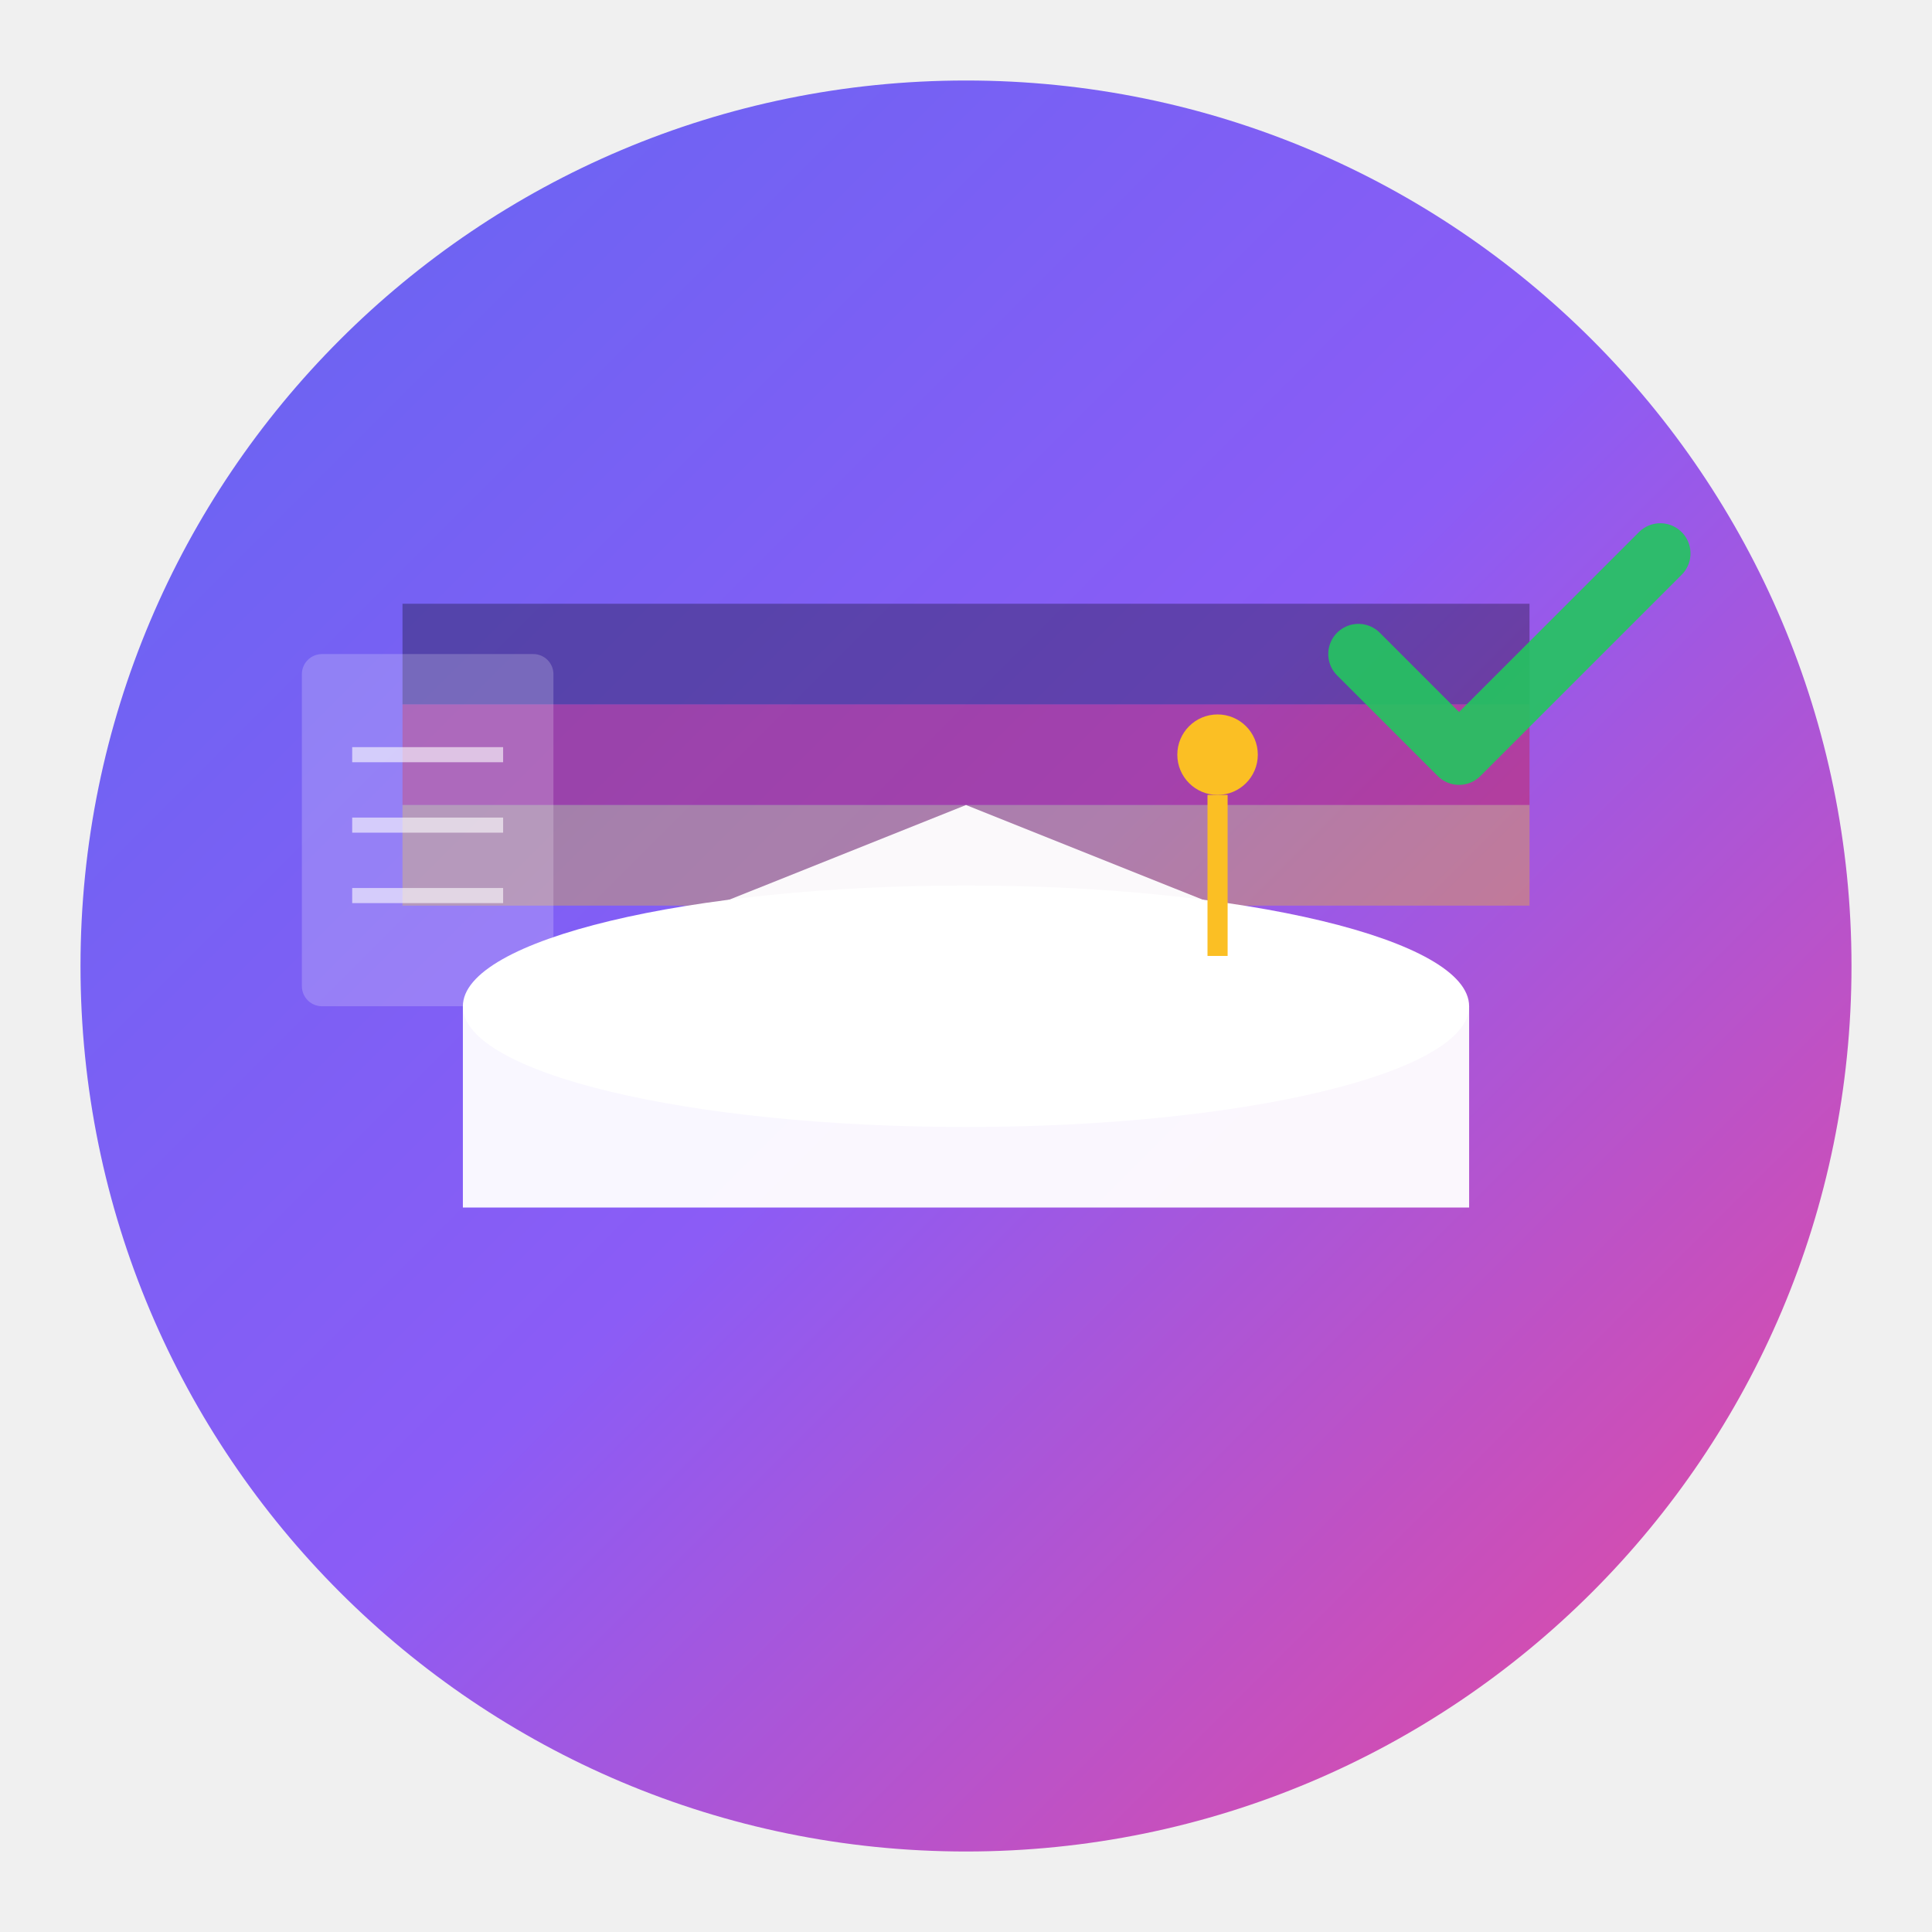
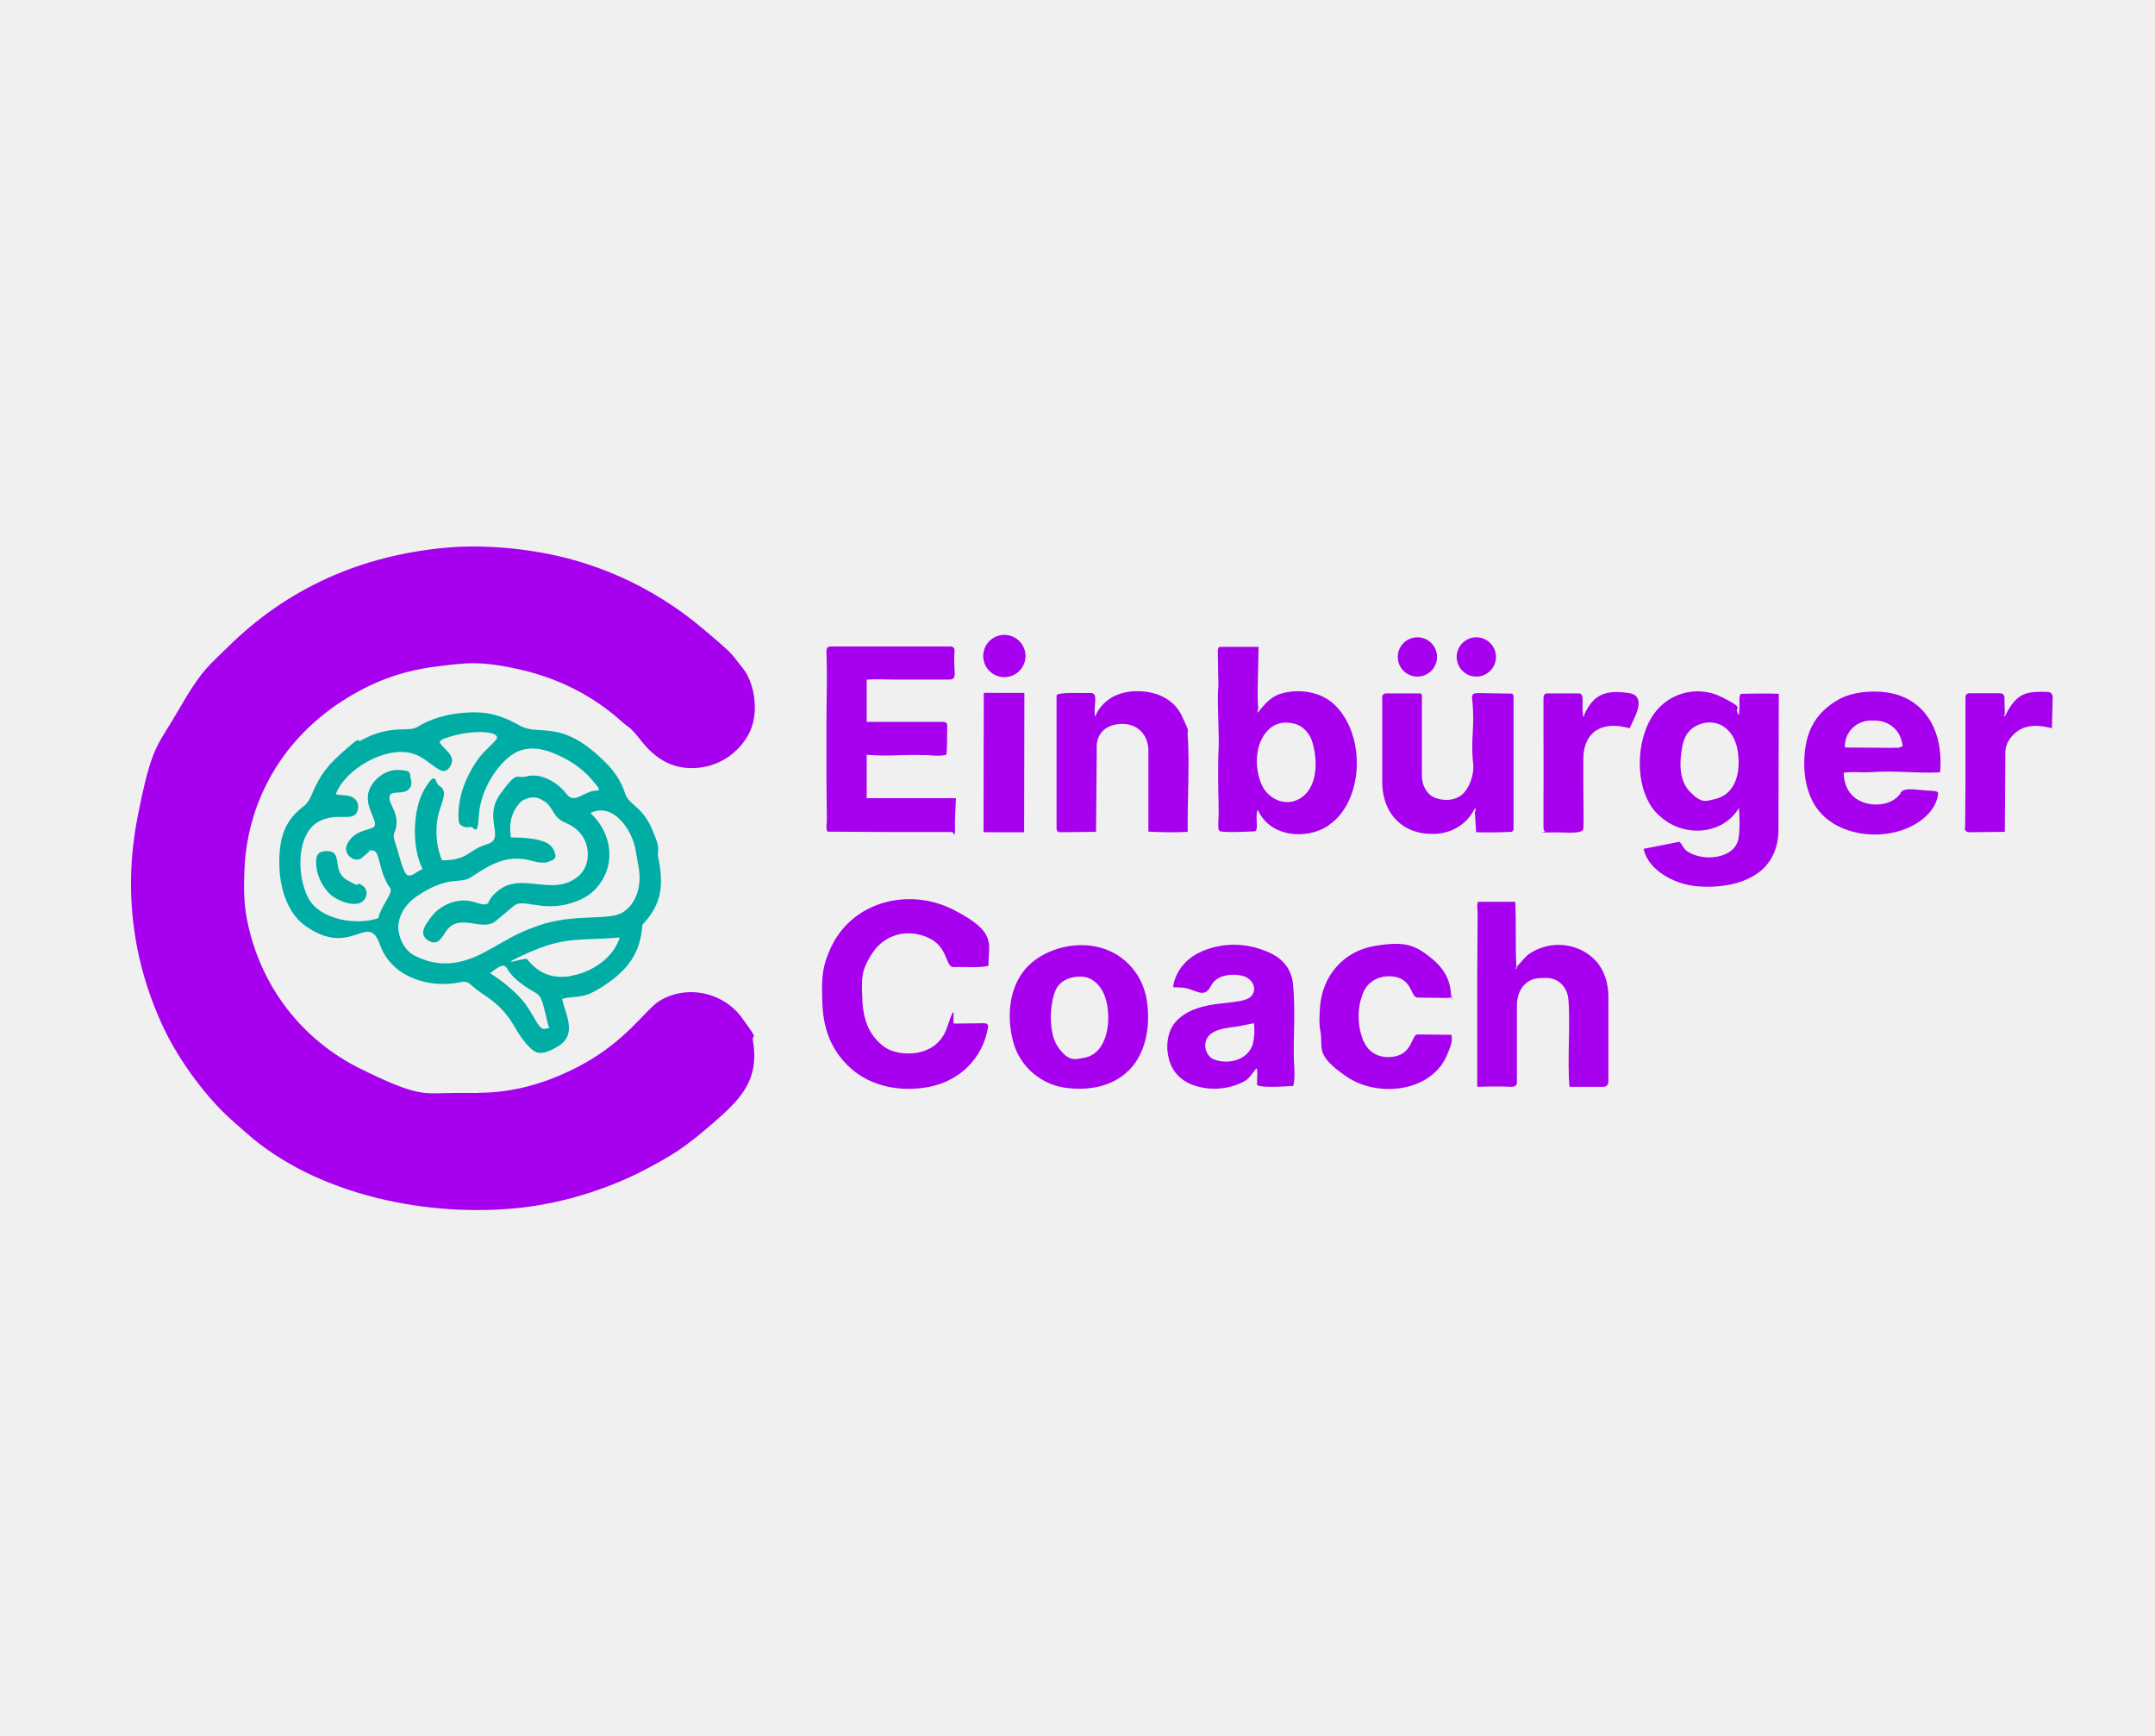
- <svg xmlns="http://www.w3.org/2000/svg" viewBox="0 0 192 192" fill="none">
-   <defs>
-     <linearGradient id="grad1" x1="0%" y1="0%" x2="100%" y2="100%">
-       <stop offset="0%" style="stop-color:#6366f1;stop-opacity:1" />
-       <stop offset="50%" style="stop-color:#8b5cf6;stop-opacity:1" />
-       <stop offset="100%" style="stop-color:#ec4899;stop-opacity:1" />
-     </linearGradient>
-   </defs>
-   <circle cx="96" cy="96" r="88" fill="url(#grad1)" />
-   <path d="M 40 60 L 152 60 L 152 70 L 40 70 Z" fill="#000000" opacity="0.3" />
-   <path d="M 40 70 L 152 70 L 152 80 L 40 80 Z" fill="#DD0000" opacity="0.3" />
-   <path d="M 40 80 L 152 80 L 152 90 L 40 90 Z" fill="#FFCE00" opacity="0.3" />
-   <g transform="translate(96, 110)">
-     <path d="M -50 -10 L 0 -30 L 50 -10 L 50 10 L -50 10 Z" fill="#ffffff" opacity="0.95" />
-     <ellipse cx="0" cy="-10" rx="50" ry="12" fill="#ffffff" />
-     <circle cx="25" cy="-35" r="4" fill="#fbbf24" />
-     <line x1="25" y1="-31" x2="25" y2="-15" stroke="#fbbf24" stroke-width="2" />
+ <svg xmlns="http://www.w3.org/2000/svg" id="Ebene_1" version="1.1" viewBox="0 0 1152 928">
+   <g>
+     <circle cx="536.9" cy="350.7" r="11.3" fill="#a700ee" />
+     <circle cx="757.7" cy="351.2" r="10.5" fill="#a700ee" />
+     <circle cx="789.2" cy="351.2" r="10.5" fill="#a700ee" />
  </g>
-   <path d="M 135 65 L 145 75 L 165 55" stroke="#22c55e" stroke-width="6" stroke-linecap="round" stroke-linejoin="round" fill="none" opacity="0.9" />
-   <g transform="translate(30, 65)">
-     <rect x="0" y="0" width="25" height="35" rx="2" fill="#ffffff" opacity="0.2" />
-     <line x1="5" y1="10" x2="20" y2="10" stroke="#ffffff" stroke-width="1.5" opacity="0.6" />
-     <line x1="5" y1="17" x2="20" y2="17" stroke="#ffffff" stroke-width="1.5" opacity="0.6" />
-     <line x1="5" y1="24" x2="20" y2="24" stroke="#ffffff" stroke-width="1.5" opacity="0.6" />
+   <g display="none">
+     <circle cx="530.9" cy="350.7" r="11.3" fill="#00ada5" />
+     <circle cx="751.7" cy="351.2" r="10.5" fill="#00ada5" />
+     <circle cx="783.2" cy="351.2" r="10.5" fill="#00ada5" />
  </g>
+   <g>
+     <path d="M1015.9,423.9c2.2-3.4,8.7-1.4,17.1-1.1.8,0,3.2.2,3.1,1.3-.4,4.2-2.5,8-5.2,10.9-14.7,15.7-47.2,14.9-59.8-3.1-5.6-7.9-7.3-19-6.4-28.9,1.1-13.5,7-23,18.8-29.4,9.1-4.9,24.4-5,33.3-1.3,16.3,6.7,21.9,23.7,20.3,40.6-14.1.6-23.2-1.1-37.1-.1-4.9.3-9.6-.4-14.4.3,0,4.2,1.3,8.4,4,11.5,5.9,7.1,20.9,7.8,26.5-.7ZM1017.1,398.7c-1.1-9-8-13.9-16.1-13.5-8.5-.4-15.1,6.2-14.8,14.4l24.8.2c2.1-.3,4.5.5,6.1-1.1Z" fill="#a700ee" />
+     <path d="M494.6,403.7c-11.9-.5-19.2.8-31.3-.2v23.2s47.7,0,47.7,0c-.2,6-.6,11.1-.5,16.6s-.7,1.5-1.5,1.5h-32.9s-33.8-.2-33.8-.2c-1-2.2-.2-4.4-.3-6.7l-.2-21v-31c0-9.5.3-18.5.2-28l-.2-10c0-1.4.7-2.3,2.2-2.3h17s26,0,26,0h21c1.5,0,2.4.8,2.3,2.3-1,11.6,2.3,15.4-3.3,15.4h-28c-5.4,0-10.4-.3-15.7,0v22.6c0,0,40.7,0,40.7,0,1.3,0,2.4.5,2.4,2-.2,3.2.1,15.4-.7,15.6-3.6.9-7.3.3-11.1.1Z" fill="#a700ee" />
+     <path d="M905.6,473.6c-10.4-1.2-24.4-8.1-27-19.8l19.2-3.8c1.5,1.4,2,3.4,3.5,4.6,8.2,6.4,26.4,4.9,28.1-6.7.8-5.3.5-10.5.2-16-7.9,13.3-25.8,15.5-38.1,7.6-3.1-2-6.2-4.7-8.3-7.7-8.8-12.4-8.7-34.1-.5-48,7.7-13,24-18,37.6-11.2s6.5,5.1,8.6,8.5c.2,1.2,1.3,1,.7,0,.7-2.6-.5-10.2,1.3-10.2,6.8-.1,13-.3,20,0l-.2,73c0,5.3-1.3,10.7-3.9,15.1-7.9,13.5-27.1,16.3-41.4,14.6ZM929,402c-.7-5.1-2.7-9.9-6.9-13.1-4.3-3.2-9.8-3.5-14.7-1.2s-7.1,6.1-8.1,11.4c-1.5,8.1-2,18,4.2,24.3s8.4,4.9,13.2,3.8c11.3-2.6,13.9-14.5,12.3-25.3Z" fill="#a700ee" />
+     <rect x="499.5" y="396.9" width="74.5" height="21.7" transform="translate(128 943.7) rotate(-89.9)" fill="#a700ee" />
+     <path d="M789.5,370.5l18.6.3c1.2,0,1,2.3,1,3.3v68.9c-.1.8-.5,1.7-1.2,1.7-6.3.3-12.3.4-18.8.2l-.6-9.7c-.6-1.2,1-2,0-3.2-3.9,7.9-11.2,13-20.3,13.7-17.5,1.3-29.2-10.1-29.3-27.6v-45c-.1-1.4.5-2.4,2.1-2.4h18.2c1.3.1.9,2.5.9,3.4v41c.1,5,2.8,9.9,7.3,11.5s9.9,1.5,13.8-1.5,7-10.5,6.3-16.9c-1.5-14.1,1.2-19.4-.6-35.2-.2-1.4.6-2.4,2.5-2.4Z" fill="#a700ee" />
+     <path d="M624.1,562.4c-.6-6.9,1-13.2,5.8-17.6,12.5-11.6,34.5-6.4,39.3-12.6,2.6-3.4.7-7.8-2.8-9.7s-15.2-3.1-19.1,4.6-8.7.9-16.2.8-2.6-.3-3.9-1c1.6-8.6,7.5-15,15.5-18.4,12-5.1,25.2-4.4,36.8,1.2,6.5,3.1,11,8.8,11.7,16.4,1.6,17-.3,31.2.7,44.9.2,3.3.1,6.3-.5,9.5-1.1,0-22.2,1.9-19.3-1.6-.4-2.6.5-4.9-.3-7.9-2.2,2.3-3.6,5.4-6.7,7.1-8.3,4.4-18.2,5.1-26.9,2.1-8-2.7-13.2-9-14-17.9ZM669.8,557.9c.8-3.8,1-7.4.5-10.9l-8.5,1.7c-4.7.9-17.1.8-17.5,9.9-.1,2.7,1.1,5.5,3.6,7.3,7.7,3.6,19.1,1.3,21.9-7.9Z" fill="#a700ee" />
+     <path d="M839,580.9c-1.3-13.2.7-36.5-.7-47.5-.8-6.1-5.5-10.6-11.6-10.6-2.6,0-5.6,0-8,1-5.2,2.3-7.7,7.6-7.8,13.2v41.9c0,1.5-1.6,2.1-2.9,2.1-6.2-.3-11.8-.2-18.3,0v-39.9c0,0,0-20,0-20l.2-33c0-2.1-.6-3.8.2-6h19.9c.6,13.1,0,21.9.6,34.9-1,1.1.6,1.5.2-.2,2.4-2.3,4.1-5.2,7-7.1,11.1-7.3,26.4-5.8,35.4,4.1,4.6,5.1,6.5,11.9,6.6,18.7v45.6c0,1.8-1,2.9-2.7,2.9h-18.1Z" fill="#a700ee" />
+     <path d="M586.3,399.5l-.4,45.2-18.9.2c-1.4,0-2.2-.6-2.2-2.1v-70.9c0-2.1,13.9-1.3,18.3-1.4s1.3,7,2.2,11.4c-.5,1.1.9,1.1.6,0,4.5-8.8,12.8-12.4,22.2-12.4,10,0,19.5,4.1,23.9,13.6s2.6,6.5,2.9,9.9c1.1,15.5-.2,35.5,0,51.7-7.2.4-13.6.2-21-.1v-43.6c-.2-8.2-5.7-14.1-14.1-14s-13.5,4.8-13.6,12.5Z" fill="#a700ee" />
+     <path d="M460.9,531c0,11.8,2.5,22.1,12.2,28.9,7.2,5,27.5,6.3,33.2-10.7s2.3-2,3.8-2l16-.2c1.2,0,2.4.6,2.1,2-2.7,16.6-15,28.8-31.4,32s-34.3-.4-45.9-13.8c-8.5-9.8-11.1-20.4-11.4-33.2s.4-17.3,3.8-25.5c11-26.6,42.3-34.4,66.3-22.2s18.6,18.4,18.8,30c-5.4,1.3-11.1.4-18.5.7-4.8.2-2.6-10.8-13.9-15.8s-23.1-1.5-29.5,8.1-5.7,13.9-5.7,21.6Z" fill="#a700ee" />
+     <path d="M710.2,441.3c-11.9,8-31.6,6.1-37.8-8.4-1.7,3,.6,10.3-1.4,11.5,0,0-14.6.9-18.8,0-1.3-.3-.9-4.1-.9-5.4.4-7.3-.1-13.9-.1-21v-10c0-4.5.4-8.6.3-13,0-5.8-.8-22.5-.3-26.8.3-2.5,0-4.8,0-7.3l-.2-13c0-.7.3-2.1,1.1-2.1h20.7s-.3,14.2-.3,14.2c-.1,6-.4,11.7,0,17.5.6,1.2-.6,2.2-.2,3.5,3.4-4.1,6.9-8.6,12.5-10.2,9.5-2.8,21.4-1.2,29,6.3,16.7,16.7,15,51.6-3.6,64.1ZM694.4,427.2c10.2-5.7,10-20.3,7.3-30-1.4-5.1-5.1-9-9.3-10.2-5.1-1.4-10-.8-13.8,2.6-8,7.3-8.2,20.8-4.1,30,3.3,7.4,12.4,11.7,19.8,7.6Z" fill="#a700ee" />
+     <path d="M1050.5,442.5l.2-25.5v-44c-.1-1.6.7-2.4,2.3-2.4h16.1c1.4,0,2.4.8,2.4,2.3l.2,9c-1.2,1,0,1.4.4.3,6.3-12.2,11.3-12.6,22.7-12.3,1.6,0,2.6,1.5,2.5,3l-.4,16.4c-5.4-1.3-9.7-1.9-14.5-.4s-10.4,6.9-10.4,13.2l-.3,42.6-18.9.2c-1.1,0-2.5-.4-2.5-2.3Z" fill="#a700ee" />
+     <path d="M603.3,572.3c-8.9,8.9-22.3,11-34.5,9.1s-23.2-10.9-26.9-23.5-2.9-27.6,4.8-38.1,23.2-16.2,37.3-14.1c15.4,2.3,26.8,14,29.1,29.4,1.9,13-.2,27.7-9.8,37.3ZM590.8,533.1c-1.5-4.3-4.2-8.2-8.5-10.1s-13.6-1.1-17.3,5-5.1,23.6.5,31.6,8.8,6.9,14.4,5.8c12.8-2.5,14.5-21.7,10.9-32.3Z" fill="#a700ee" />
+     <path d="M729,556.6c2.5,6.1,8.1,8.8,14,8.5,12.8-.7,11-12.2,15-12.1l17.9.2c.8,3.6-.7,6.7-2,9.9-7.8,20.6-37.1,24.2-54.3,12.3s-12-15-13.8-24.3c-.8-4.3-.4-7.9-.2-12.1.9-16.9,12.4-30.5,29.2-33.3s21.8-.4,30.8,6.9c5.7,4.6,9.4,10.5,10,18.1s.7,1.5.4,1.9c-.3.6-1,.9-2,.9l-16.1-.2c-4.3,0-2.4-11.1-15-11.4-5.9-.1-11.4,2.6-14,8.4-3.5,8.1-3.5,17.8,0,26.4Z" fill="#a700ee" />
+     <path d="M846.4,443.1c-.5,3.2-10.9,1.6-18.4,1.9s-1.6-.2-2-.4c-.7-.4-.9-1.4-.9-2.6v-17.9c.1,0,0-32.9,0-32.9v-18.1c0-1.3.5-2.4,1.9-2.4h17.1c3.3,0,1.1,7,2.2,11.5-.4,1.1.9,1.2.6-.2,5.3-11.7,12.5-13.1,23.8-11.5s.9,16.4.6,18.8c-5.1-1.2-9.4-1.9-14-.6-8,2.2-11,9.6-10.9,17.5v13.8c0,3.2.3,21.4,0,23.2Z" fill="#a700ee" />
+   </g>
+   <g display="none">
+     <path d="M1009.9,423.9c2.2-3.4,8.7-1.4,17.1-1.1.8,0,3.2.2,3.1,1.3-.4,4.2-2.5,8-5.2,10.9-14.7,15.7-47.2,14.9-59.8-3.1-5.6-7.9-7.3-19-6.4-28.9,1.1-13.5,7-23,18.8-29.4,9.1-4.9,24.4-5,33.3-1.3,16.3,6.7,21.9,23.7,20.3,40.6-14.1.6-23.2-1.1-37.1-.1-4.9.3-9.6-.4-14.4.3,0,4.2,1.3,8.4,4,11.5,5.9,7.1,20.9,7.8,26.5-.7ZM1011.1,398.7c-1.1-9-8-13.9-16.1-13.5-8.5-.4-15.1,6.2-14.8,14.4l24.8.2c2.1-.3,4.5.5,6.1-1.1Z" fill="#00ada5" />
+     <path d="M488.6,403.7c-11.9-.5-19.2.8-31.3-.2v23.2s47.7,0,47.7,0c-.2,6-.6,11.1-.5,16.6s-.7,1.5-1.5,1.5h-32.9s-33.8-.2-33.8-.2c-1-2.2-.2-4.4-.3-6.7l-.2-21v-31c0-9.5.3-18.5.2-28l-.2-10c0-1.4.7-2.3,2.2-2.3h17s26,0,26,0h21c1.5,0,2.4.8,2.3,2.3-1,11.6,2.3,15.4-3.3,15.4h-28c-5.4,0-10.4-.3-15.7,0v22.6c0,0,40.7,0,40.7,0,1.3,0,2.4.5,2.4,2-.2,3.2.1,15.4-.7,15.6-3.6.9-7.3.3-11.1.1Z" fill="#00ada5" />
+     <path d="M899.6,473.6c-10.4-1.2-24.4-8.1-27-19.8l19.2-3.8c1.5,1.4,2,3.4,3.5,4.6,8.2,6.4,26.4,4.9,28.1-6.7.8-5.3.5-10.5.2-16-7.9,13.3-25.8,15.5-38.1,7.6-3.1-2-6.2-4.7-8.3-7.7-8.8-12.4-8.7-34.1-.5-48,7.7-13,24-18,37.6-11.2s6.5,5.1,8.6,8.5c.2,1.2,1.3,1,.7,0,.7-2.6-.5-10.2,1.3-10.2,6.8-.1,13-.3,20,0l-.2,73c0,5.3-1.3,10.7-3.9,15.1-7.9,13.5-27.1,16.3-41.4,14.6ZM923,402c-.7-5.1-2.7-9.9-6.9-13.1-4.3-3.2-9.8-3.5-14.7-1.2s-7.1,6.1-8.1,11.4c-1.5,8.1-2,18,4.2,24.3s8.4,4.9,13.2,3.8c11.3-2.6,13.9-14.5,12.3-25.3Z" fill="#00ada5" />
+     <rect x="493.5" y="396.9" width="74.5" height="21.7" transform="translate(122 937.7) rotate(-89.9)" fill="#00ada5" />
+     <path d="M783.5,370.5l18.6.3c1.2,0,1,2.3,1,3.3v68.9c-.1.8-.5,1.7-1.2,1.7-6.3.3-12.3.4-18.8.2l-.6-9.7c-.6-1.2,1-2,0-3.2-3.9,7.9-11.2,13-20.3,13.7-17.5,1.3-29.2-10.1-29.3-27.6v-45c-.1-1.4.5-2.4,2.1-2.4h18.2c1.3.1.9,2.5.9,3.4v41c.1,5,2.8,9.9,7.3,11.5s9.9,1.5,13.8-1.5,7-10.5,6.3-16.9c-1.5-14.1,1.2-19.4-.6-35.2-.2-1.4.6-2.4,2.5-2.4Z" fill="#00ada5" />
+     <path d="M618.1,562.4c-.6-6.9,1-13.2,5.8-17.6,12.5-11.6,34.5-6.4,39.3-12.6,2.6-3.4.7-7.8-2.8-9.7s-15.2-3.1-19.1,4.6-8.7.9-16.2.8-2.6-.3-3.9-1c1.6-8.6,7.5-15,15.5-18.4,12-5.1,25.2-4.4,36.8,1.2,6.5,3.1,11,8.8,11.7,16.4,1.6,17-.3,31.2.7,44.9.2,3.3.1,6.3-.5,9.5-1.1,0-22.2,1.9-19.3-1.6-.4-2.6.5-4.9-.3-7.9-2.2,2.3-3.6,5.4-6.7,7.1-8.3,4.4-18.2,5.1-26.9,2.1-8-2.7-13.2-9-14-17.9ZM663.8,557.9c.8-3.8,1-7.4.5-10.9l-8.5,1.7c-4.7.9-17.1.8-17.5,9.9-.1,2.7,1.1,5.5,3.6,7.3,7.7,3.6,19.1,1.3,21.9-7.9Z" fill="#00ada5" />
+     <path d="M833,580.9c-1.3-13.2.7-36.5-.7-47.5-.8-6.1-5.5-10.6-11.6-10.6-2.6,0-5.6,0-8,1-5.2,2.3-7.7,7.6-7.8,13.2v41.9c0,1.5-1.6,2.1-2.9,2.1-6.2-.3-11.8-.2-18.3,0v-39.9c0,0,0-20,0-20l.2-33c0-2.1-.6-3.8.2-6h19.9c.6,13.1,0,21.9.6,34.9-1,1.1.6,1.5.2-.2,2.4-2.3,4.1-5.2,7-7.1,11.1-7.3,26.4-5.8,35.4,4.1,4.6,5.1,6.5,11.9,6.6,18.7v45.6c0,1.8-1,2.9-2.7,2.9h-18.1Z" fill="#00ada5" />
+     <path d="M580.3,399.5l-.4,45.2-18.9.2c-1.4,0-2.2-.6-2.2-2.1v-70.9c0-2.1,13.9-1.3,18.3-1.4s1.3,7,2.2,11.4c-.5,1.1.9,1.1.6,0,4.5-8.8,12.8-12.4,22.2-12.4,10,0,19.5,4.1,23.9,13.6s2.6,6.5,2.9,9.9c1.1,15.5-.2,35.5,0,51.7-7.2.4-13.6.2-21-.1v-43.6c-.2-8.2-5.7-14.1-14.1-14s-13.5,4.8-13.6,12.5Z" fill="#00ada5" />
+     <path d="M454.9,531c0,11.8,2.5,22.1,12.2,28.9,7.2,5,27.5,6.3,33.2-10.7s2.3-2,3.8-2l16-.2c1.2,0,2.4.6,2.1,2-2.7,16.6-15,28.8-31.4,32s-34.3-.4-45.9-13.8c-8.5-9.8-11.1-20.4-11.4-33.2s.4-17.3,3.8-25.5c11-26.6,42.3-34.4,66.3-22.2s18.6,18.4,18.8,30c-5.4,1.3-11.1.4-18.5.7-4.8.2-2.6-10.8-13.9-15.8s-23.1-1.5-29.5,8.1-5.7,13.9-5.7,21.6Z" fill="#00ada5" />
+     <path d="M704.2,441.3c-11.9,8-31.6,6.1-37.8-8.4-1.7,3,.6,10.3-1.4,11.5,0,0-14.6.9-18.8,0-1.3-.3-.9-4.1-.9-5.4.4-7.3-.1-13.9-.1-21v-10c0-4.5.4-8.6.3-13,0-5.8-.8-22.5-.3-26.8.3-2.5,0-4.8,0-7.3l-.2-13c0-.7.3-2.1,1.1-2.1h20.7s-.3,14.2-.3,14.2c-.1,6-.4,11.7,0,17.5.6,1.2-.6,2.2-.2,3.5,3.4-4.1,6.9-8.6,12.5-10.2,9.5-2.8,21.4-1.2,29,6.3,16.7,16.7,15,51.6-3.6,64.1ZM688.4,427.2c10.2-5.7,10-20.3,7.3-30-1.4-5.1-5.1-9-9.3-10.2-5.1-1.4-10-.8-13.8,2.6-8,7.3-8.2,20.8-4.1,30,3.3,7.4,12.4,11.7,19.8,7.6Z" fill="#00ada5" />
+     <path d="M1044.5,442.5l.2-25.5v-44c-.1-1.6.7-2.4,2.3-2.4h16.1c1.4,0,2.4.8,2.4,2.3l.2,9c-1.2,1,0,1.4.4.3,6.3-12.2,11.3-12.6,22.7-12.3,1.6,0,2.6,1.5,2.5,3l-.4,16.4c-5.4-1.3-9.7-1.9-14.5-.4s-10.4,6.9-10.4,13.2l-.3,42.6-18.9.2c-1.1,0-2.5-.4-2.5-2.3Z" fill="#00ada5" />
+     <path d="M597.3,572.3c-8.9,8.9-22.3,11-34.5,9.1s-23.2-10.9-26.9-23.5-2.9-27.6,4.8-38.1,23.2-16.2,37.3-14.1c15.4,2.3,26.8,14,29.1,29.4,1.9,13-.2,27.7-9.8,37.3ZM584.8,533.1c-1.5-4.3-4.2-8.2-8.5-10.1s-13.6-1.1-17.3,5-5.1,23.6.5,31.6,8.8,6.9,14.4,5.8c12.8-2.5,14.5-21.7,10.9-32.3Z" fill="#00ada5" />
+     <path d="M723,556.6c2.5,6.1,8.1,8.8,14,8.5,12.8-.7,11-12.2,15-12.1l17.9.2c.8,3.6-.7,6.7-2,9.9-7.8,20.6-37.1,24.2-54.3,12.3s-12-15-13.8-24.3c-.8-4.3-.4-7.9-.2-12.1.9-16.9,12.4-30.5,29.2-33.3s21.8-.4,30.8,6.9c5.7,4.6,9.4,10.5,10,18.1s.7,1.5.4,1.9c-.3.6-1,.9-2,.9l-16.1-.2c-4.3,0-2.4-11.1-15-11.4-5.9-.1-11.4,2.6-14,8.4-3.5,8.1-3.5,17.8,0,26.4Z" fill="#00ada5" />
+     <path d="M840.4,443.1c-.5,3.2-10.9,1.6-18.4,1.9s-1.6-.2-2-.4c-.7-.4-.9-1.4-.9-2.6v-17.9c.1,0,0-32.9,0-32.9v-18.1c0-1.3.5-2.4,1.9-2.4h17.1c3.3,0,1.1,7,2.2,11.5-.4,1.1.9,1.2.6-.2,5.3-11.7,12.5-13.1,23.8-11.5s.9,16.4.6,18.8c-5.1-1.2-9.4-1.9-14-.6-8,2.2-11,9.6-10.9,17.5v13.8c0,3.2.3,21.4,0,23.2Z" fill="#00ada5" />
+   </g>
+   <g display="none">
+     <path d="M286.8,557.2c-5.7-5.9-6.6-14-18.8-23.1-3.1-2.3-6.4-4.2-9.3-6.8s-3.7-2.8-6.7-2.2c-17.2,3.6-37-3.2-42.9-20.1s-14,4.2-35-7c-3.9-2.1-7.4-4.6-10.1-8-7.4-9.3-9.4-22.6-8.5-34.4s5-18.5,12.7-24.5c2-1.5,3.2-3.5,4.2-5.8,5-11.9,9-16.4,18.4-24.7s5.4-3.3,8.2-4.8c16.1-8.8,25.1-4.2,30-7.1,7.5-4.6,15.5-6.8,24.2-7.6,12.1-1.1,20,.8,30.7,6.8s21.7-4.3,45.6,19.5c4.8,4.8,8.5,10,10.6,16.6s9.1,6.7,14.5,19.3,2.3,10,3.3,15.1c2.8,14.4,2.3,24.5-8.5,36-1,15.1-7.8,24-20,32.2s-14.3,5.2-22.9,7.4c1.7,8.3,8.5,19-2.4,25.5s-12.9,2.5-17.5-2.3ZM216.9,444.8c-.9,2.5-.1,4.4.7,6.7,1.3,3.5,3.7,15.2,6.2,16.3s5-2.1,8.1-3.2c-5.8-11.3-5.5-31.7,1-42.7s5.6-3.2,7.8-1.9c4.9,2.9,1.9,7.5-.1,14.4s-1.9,17.2,1.7,25.5c14.1.1,13.9-5.6,24.1-8.6s-2.4-13.7,7-26.8,8.3-8,13.8-9.4c8.1-2.2,16.9,3.2,21.6,9.3s9.3-2.2,17.2-1.8c.4-1.7-1-2.5-1.8-3.6-5.3-6.9-11.9-11.7-19.8-15.3-8.7-4-18-5.7-26.1.8s-15.5,18.9-16.3,31.4-2.3,5.7-4.7,6.2-5.9-.4-6.1-3.1c-.8-9.7,2.1-19.4,6.9-27.8s8.1-10.3,12.8-15.4-13.1-6.4-27.8-.8c-.9.3-2.3,1.4-2,2.1,2.4,3.6,8.6,6.8,5.9,12-4.4,8.5-10.4-3.2-20.2-6.2-14.7-4.5-36.5,8.5-41.3,21.7,2.8.7,5.4.3,8,1.2s4.5,3.3,3.9,6.5c-1.4,8-10,1.7-20.1,6.4-12.8,5.9-13,28.6-6.6,41.2,6.1,11.9,26.2,15,37.6,10.9,1-6.1,8.2-13.5,6.3-16-6.2-8.3-5.3-19.7-9.1-20.1s-1.5,0-2.2.6l-3.9,3.3c-2,1.7-4.8.9-6.5-.7s-2.5-4-1.4-6.4c4.1-8.9,14.1-7.2,14.9-10.3s-4.6-9.2-3.7-16.2,8.6-13.7,16.3-13.4,5.7,1.7,6.6,4.8,0,5.3-2.7,6.6-7.4-.1-8.4,2.1c-2,4.5,6.3,9.4,2.5,19.8ZM321.7,434.7c12.3,11.5,13.9,29.7,1.6,41.6-4,3.8-9.4,5.9-14.6,7.2-13.9,3.3-23.2-3.1-27.8.6l-9.8,8.2c-7,5.9-18.4-3.8-25.6,4.2-1.7,1.9-2.7,4.6-4.8,6.3s-4.2,1-5.9-.1-3-2.8-2.5-5.2,2.3-4.7,3.9-6.9c5.1-7.1,14.9-11.1,23.5-8.3s6.7.1,8.9-2.5c13.8-17,31.5,1.2,46.6-11.4,6.6-5.5,6.6-17,.6-23.4s-9.7-4-13.6-10.3-4.2-5.7-7.3-7.5-8.5-.9-11.4,2.4c-4.5,5.4-5.4,11.1-4.4,18.1,5.7,0,19.2.2,22.4,5.8s.3,6.1-2,7.1-6.1.5-8.8-.3c-13.4-3.9-22.3,1.7-33,8.7-5.9,3.9-11.7-1.5-29,10.2-4.8,3.3-8.6,8.1-9.6,14.1s2.3,14.4,8.6,17.6c12.9,6.6,24.8,4.8,37.2-1.8s15.2-9.4,28.7-14.2c19.1-6.8,37.7-2.5,45.2-7.1s10.2-14.4,8.7-23.5l-1.8-10.3c-1.7-9.8-11.7-25.6-24.2-19.3ZM311,521.7c11.2-1.8,22.8-9.4,26.3-20.5-21.1,1.8-29-.8-49,8.2s-1.5,2.2-.6,3.3c6.1,7.6,13.4,10.7,23.4,9.1ZM285.6,526.5c-3.4-2.5-6.4-5-8.5-8.7s-5.7.2-9.1,2.4c6.2,4.1,11.9,8.5,16.8,14,6.6,7.4,8.7,16.6,12.6,15.8s1.9-.6,1.6-2c-4.6-20.4-3.7-14.3-13.4-21.5Z" fill="#a700ee" />
+     <path d="M198.7,472.8c3,1.3,3.7,4.1,3,6.2-2.4,8.1-15.5,2.8-19.5-1.2s-6.9-9.8-7.2-15.8,2-7.1,6.1-7c8.5.2,2,10.5,10.3,15.4s4.8,1.1,7.4,2.3Z" fill="#a700ee" />
+   </g>
+   <g>
+     <path d="M280.8,557.2c-5.7-5.9-6.6-14-18.8-23.1-3.1-2.3-6.4-4.2-9.3-6.8s-3.7-2.8-6.7-2.2c-17.2,3.6-37-3.2-42.9-20.1s-14,4.2-35-7c-3.9-2.1-7.4-4.6-10.1-8-7.4-9.3-9.4-22.6-8.5-34.4s5-18.5,12.7-24.5c2-1.5,3.2-3.5,4.2-5.8,5-11.9,9-16.4,18.4-24.7s5.4-3.3,8.2-4.8c16.1-8.8,25.1-4.2,30-7.1,7.5-4.6,15.5-6.8,24.2-7.6,12.1-1.1,20,.8,30.7,6.8s21.7-4.3,45.6,19.5c4.8,4.8,8.5,10,10.6,16.6s9.1,6.7,14.5,19.3,2.3,10,3.3,15.1c2.8,14.4,2.3,24.5-8.5,36-1,15.1-7.8,24-20,32.2s-14.3,5.2-22.9,7.4c1.7,8.3,8.5,19-2.4,25.5s-12.9,2.5-17.5-2.3ZM210.9,444.8c-.9,2.5-.1,4.4.7,6.7,1.3,3.5,3.7,15.2,6.2,16.3s5-2.1,8.1-3.2c-5.8-11.3-5.5-31.7,1-42.7s5.6-3.2,7.8-1.9c4.9,2.9,1.9,7.5-.1,14.4s-1.9,17.2,1.7,25.5c14.1.1,13.9-5.6,24.1-8.6s-2.4-13.7,7-26.8,8.3-8,13.8-9.4c8.1-2.2,16.9,3.2,21.6,9.3s9.3-2.2,17.2-1.8c.4-1.7-1-2.5-1.8-3.6-5.3-6.9-11.9-11.7-19.8-15.3-8.7-4-18-5.7-26.1.8s-15.5,18.9-16.3,31.4-2.3,5.7-4.7,6.2-5.9-.4-6.1-3.1c-.8-9.7,2.1-19.4,6.9-27.8s8.1-10.3,12.8-15.4-13.1-6.4-27.8-.8c-.9.3-2.3,1.4-2,2.1,2.4,3.6,8.6,6.8,5.9,12-4.4,8.5-10.4-3.2-20.2-6.2-14.7-4.5-36.5,8.5-41.3,21.7,2.8.7,5.4.3,8,1.2s4.5,3.3,3.9,6.5c-1.4,8-10,1.7-20.1,6.4-12.8,5.9-13,28.6-6.6,41.2,6.1,11.9,26.2,15,37.6,10.9,1-6.1,8.2-13.5,6.3-16-6.2-8.3-5.3-19.7-9.1-20.1s-1.5,0-2.2.6l-3.9,3.3c-2,1.7-4.8.9-6.5-.7s-2.5-4-1.4-6.4c4.1-8.9,14.1-7.2,14.9-10.3s-4.6-9.2-3.7-16.2,8.6-13.7,16.3-13.4,5.7,1.7,6.6,4.8,0,5.3-2.7,6.6-7.4-.1-8.4,2.1c-2,4.5,6.3,9.4,2.5,19.8ZM315.7,434.7c12.3,11.5,13.9,29.7,1.6,41.6-4,3.8-9.4,5.9-14.6,7.2-13.9,3.3-23.2-3.1-27.8.6l-9.8,8.2c-7,5.9-18.4-3.8-25.6,4.2-1.7,1.9-2.7,4.6-4.8,6.3s-4.2,1-5.9-.1-3-2.8-2.5-5.2,2.3-4.7,3.9-6.9c5.1-7.1,14.9-11.1,23.5-8.3s6.7.1,8.9-2.5c13.8-17,31.5,1.2,46.6-11.4,6.6-5.5,6.6-17,.6-23.4s-9.7-4-13.6-10.3-4.2-5.7-7.3-7.5-8.5-.9-11.4,2.4c-4.5,5.4-5.4,11.1-4.4,18.1,5.7,0,19.2.2,22.4,5.8s.3,6.1-2,7.1-6.1.5-8.8-.3c-13.4-3.9-22.3,1.7-33,8.7-5.9,3.9-11.7-1.5-29,10.2-4.8,3.3-8.6,8.1-9.6,14.1s2.3,14.4,8.6,17.6c12.9,6.6,24.8,4.8,37.2-1.8s15.2-9.4,28.7-14.2c19.1-6.8,37.7-2.5,45.2-7.1s10.2-14.4,8.7-23.5l-1.8-10.3c-1.7-9.8-11.7-25.6-24.2-19.3ZM305,521.7c11.2-1.8,22.8-9.4,26.3-20.5-21.1,1.8-29-.8-49,8.2s-1.5,2.2-.6,3.3c6.1,7.6,13.4,10.7,23.4,9.1ZM279.6,526.5c-3.4-2.5-6.4-5-8.5-8.7s-5.7.2-9.1,2.4c6.2,4.1,11.9,8.5,16.8,14,6.6,7.4,8.7,16.6,12.6,15.8s1.9-.6,1.6-2c-4.6-20.4-3.7-14.3-13.4-21.5Z" fill="#00ada5" />
+     <path d="M192.7,472.8c3,1.3,3.7,4.1,3,6.2-2.4,8.1-15.5,2.8-19.5-1.2s-6.9-9.8-7.2-15.8,2-7.1,6.1-7c8.5.2,2,10.5,10.3,15.4s4.8,1.1,7.4,2.3Z" fill="#00ada5" />
+   </g>
+   <path d="M261.7,584.2c19.6,0,37.9-5.7,54.6-14.6,24.4-13,34.5-29.5,41.9-34.3,14.6-9.2,34.4-5,44.4,8.8s5.1,7.7,5.9,12.3c3.6,21.3-6.8,31.4-21.8,44.4s-21.7,16.9-34.2,23.6c-20.1,10.8-44.1,18.4-66.9,21.1-50,5.8-110.3-6.4-148-39.9l-7.5-6.6c-13.9-12.3-28.2-31.9-36.2-48.6-17.2-36-22-74.8-14.3-113.9s10.3-36.8,22.3-57.7,16.2-23.3,25.5-32.5c32.1-31.9,71.5-49.3,116.8-53.5,23.3-2.1,51,1,73.3,8,23.5,7.3,45.1,19.2,63.9,35s15.1,13.4,21.6,21.3,9.1,24.4,3.3,35.2c-5.7,10.7-16.5,17.8-29.1,18.3s-21.4-5.7-28.2-14.3-6.4-6.8-10-10c-15.8-14.4-34.6-23.8-55.6-28.5s-28.6-3.4-43.3-1.6c-19.2,2.3-35.1,8.2-51.2,18.6-31,20-50.4,52.1-52.2,89.4-.4,9.2-.5,18.1,1.3,27.2,6.8,35.1,28.9,64.3,60.8,80s33.5,12.9,50.3,12.9h12.7Z" display="none" fill="#00ada5" />
+   <path d="M255.7,584.2c19.6,0,37.9-5.7,54.6-14.6,24.4-13,34.5-29.5,41.9-34.3,14.6-9.2,34.4-5,44.4,8.8s5.1,7.7,5.9,12.3c3.6,21.3-6.8,31.4-21.8,44.4s-21.7,16.9-34.2,23.6c-20.1,10.8-44.1,18.4-66.9,21.1-50,5.8-110.3-6.4-148-39.9l-7.5-6.6c-13.9-12.3-28.2-31.9-36.2-48.6-17.2-36-22-74.8-14.3-113.9s10.3-36.8,22.3-57.7,16.2-23.3,25.5-32.5c32.1-31.9,71.5-49.3,116.8-53.5,23.3-2.1,51,1,73.3,8,23.5,7.3,45.1,19.2,63.9,35s15.1,13.4,21.6,21.3,9.1,24.4,3.3,35.2c-5.7,10.7-16.5,17.8-29.1,18.3s-21.4-5.7-28.2-14.3-6.4-6.8-10-10c-15.8-14.4-34.6-23.8-55.6-28.5s-28.6-3.4-43.3-1.6c-19.2,2.3-35.1,8.2-51.2,18.6-31,20-50.4,52.1-52.2,89.4-.4,9.2-.5,18.1,1.3,27.2,6.8,35.1,28.9,64.3,60.8,80s33.5,12.9,50.3,12.9h12.7Z" fill="#a700ee" />
</svg>
